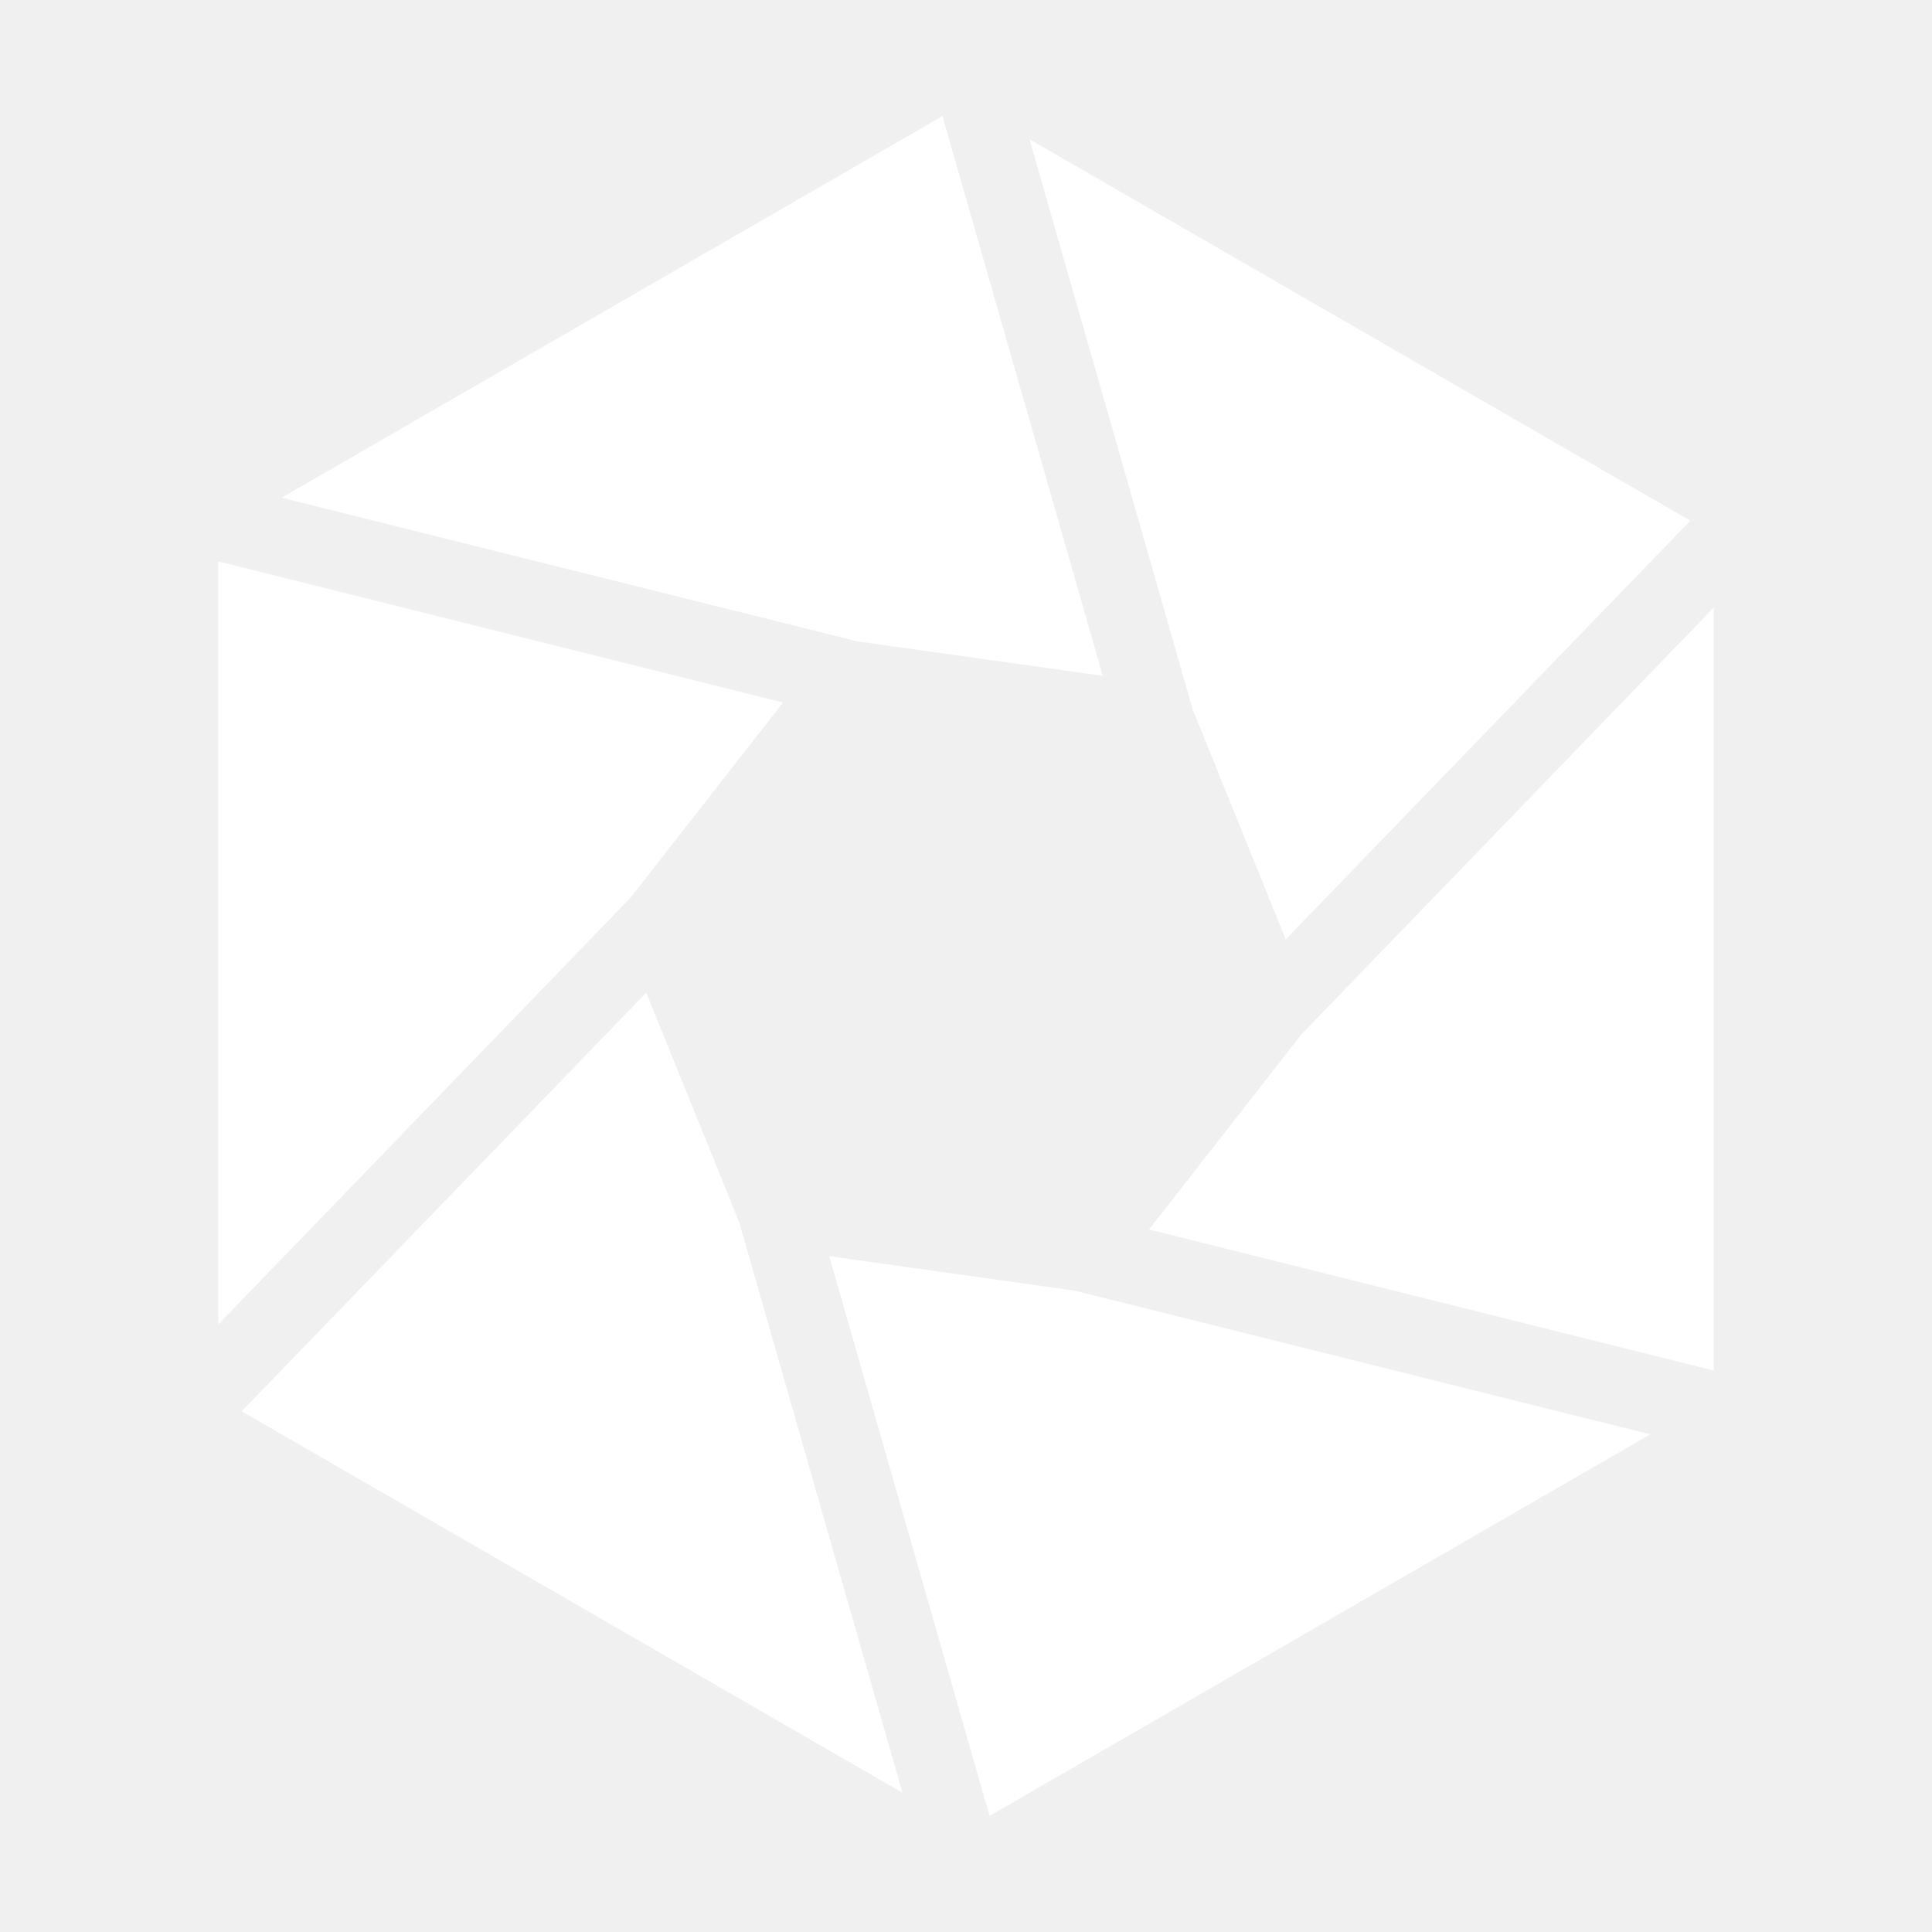
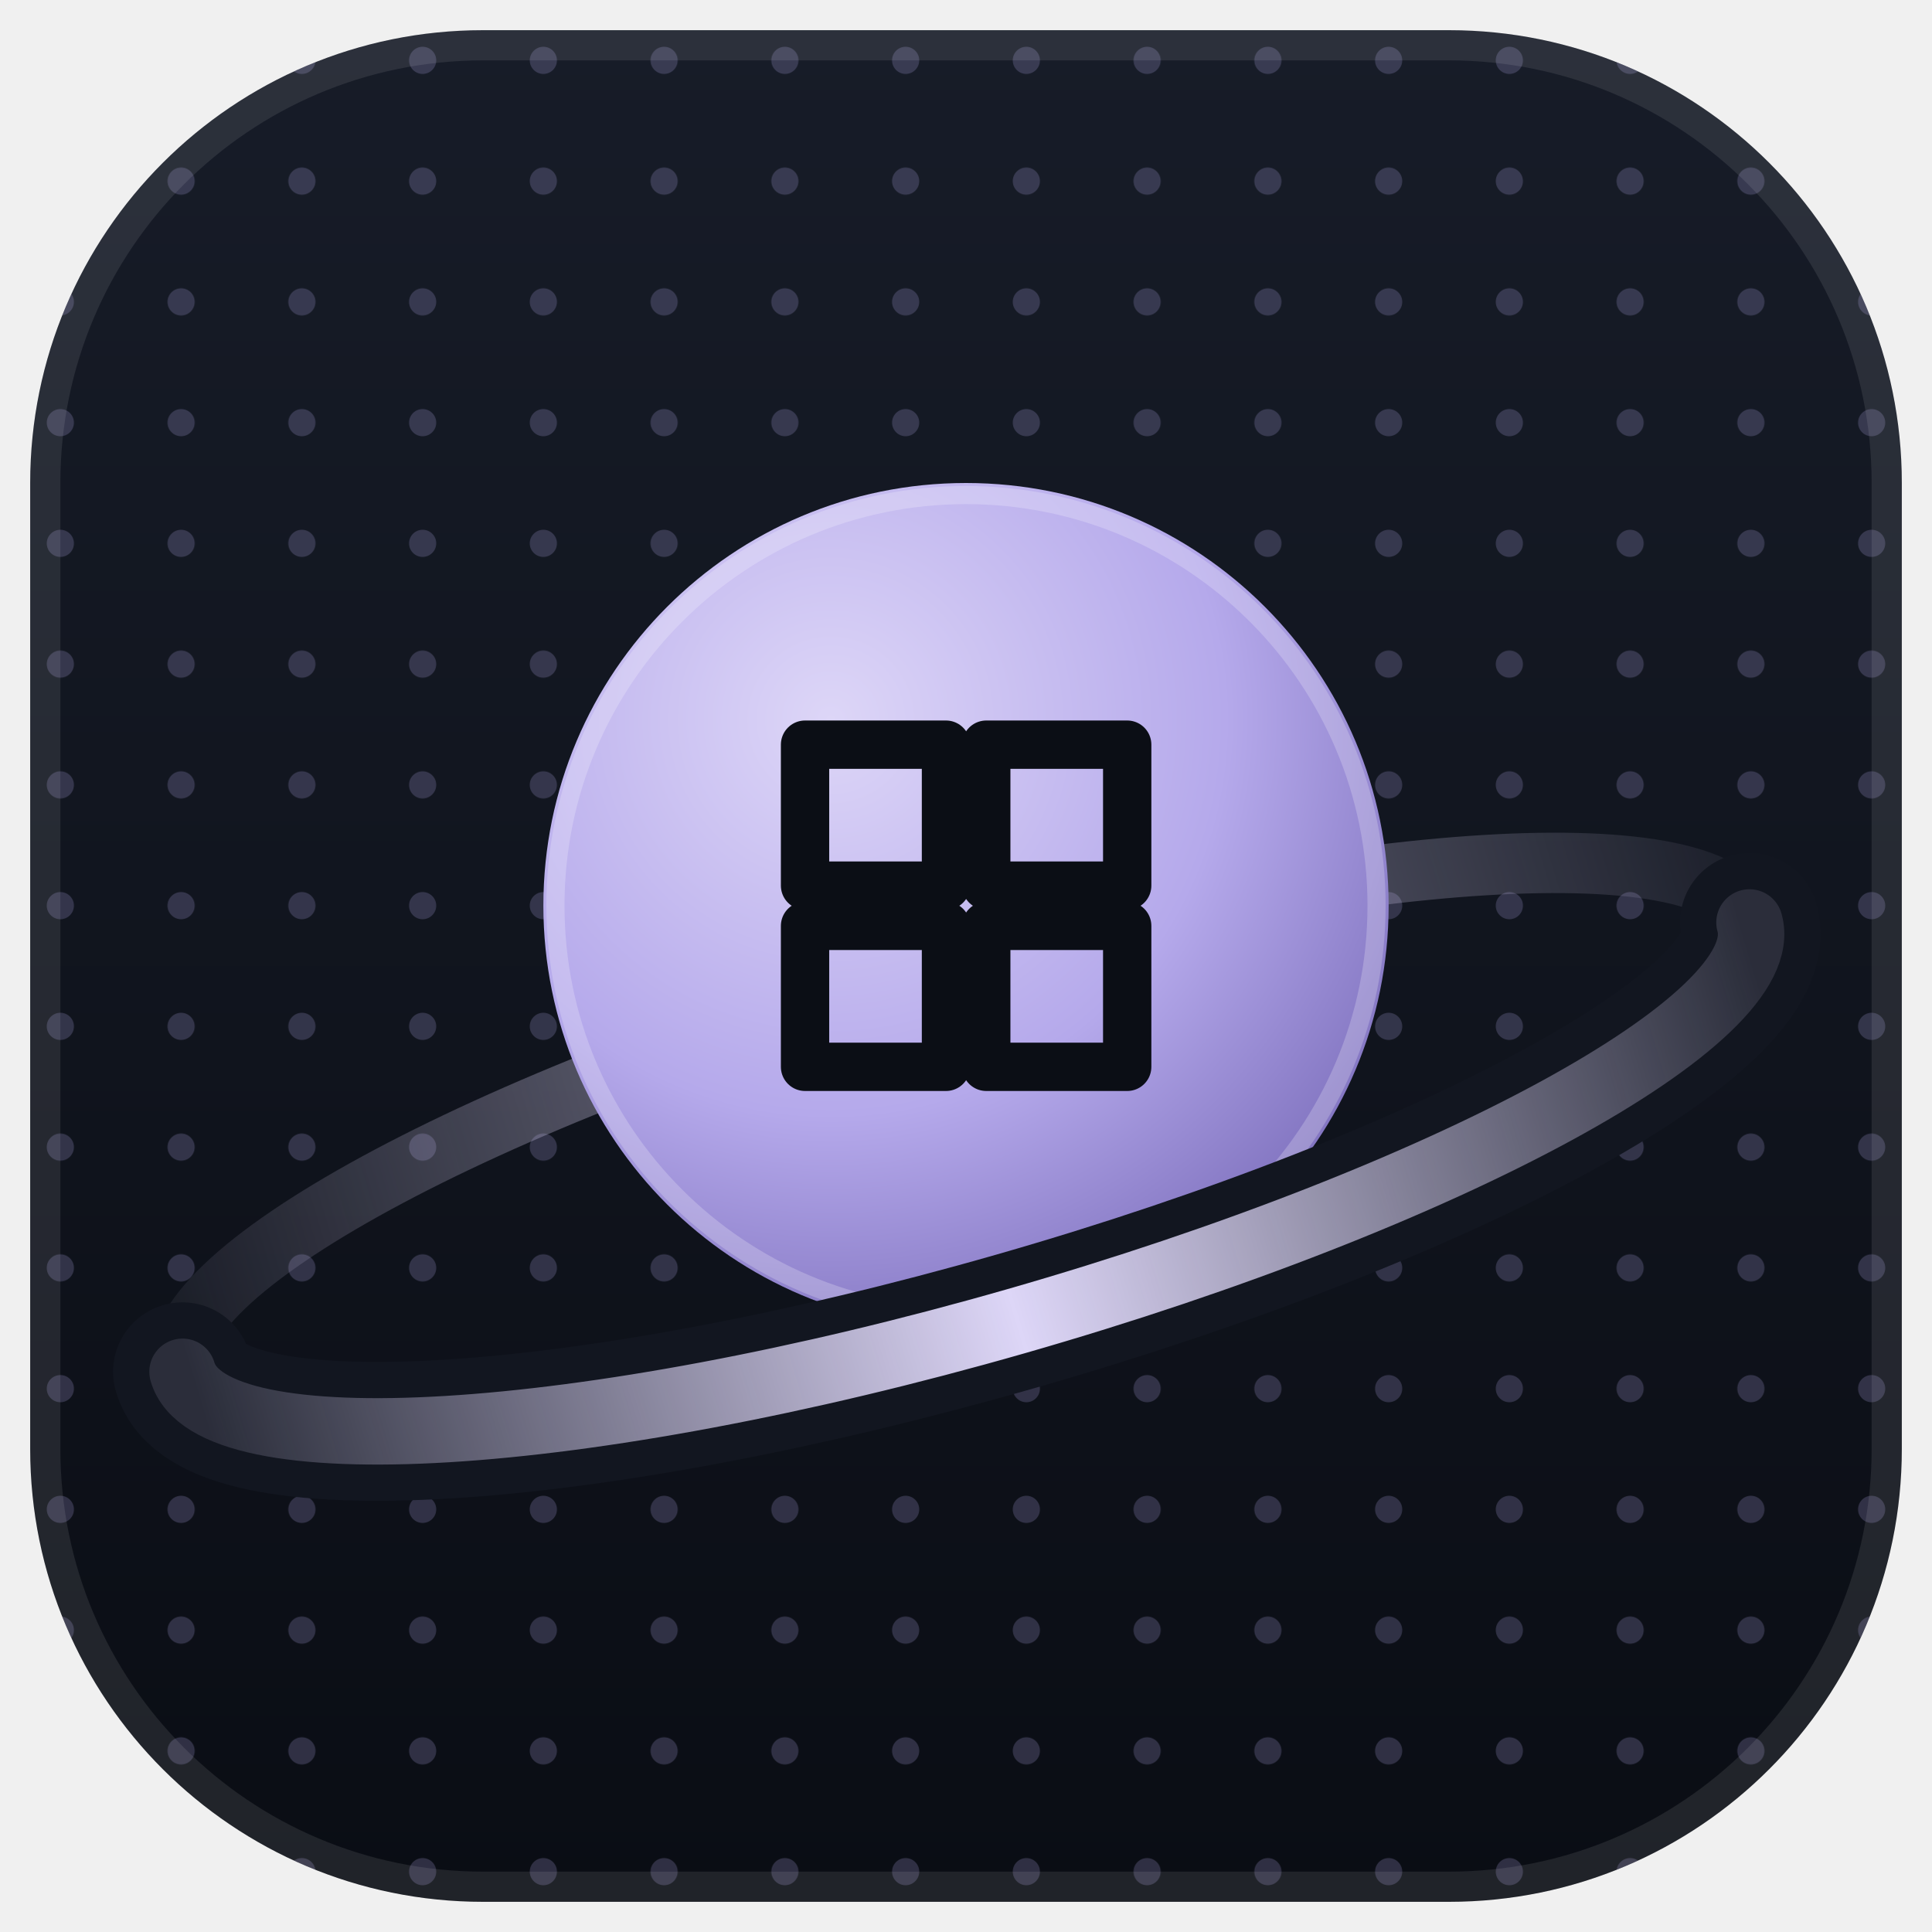
- <svg xmlns="http://www.w3.org/2000/svg" viewBox="0 0 100 100" width="64" height="64" role="img" aria-label="Gallery">
-   <path fill="#ffffff" d="M53.29,7.21L61.74,36.74L66.55,48.62L87.49,26.95ZM88.7,31.45L67.36,53.54L59.47,63.64L88.7,70.94ZM85.42,74.24L55.61,66.8L42.92,65.02L51.22,93.99ZM46.71,92.79L38.26,63.26L33.45,51.38L12.51,73.05ZM11.3,68.55L32.64,46.46L40.53,36.36L11.3,29.06ZM14.58,25.76L44.39,33.2L57.08,34.98L48.78,6.01Z" />
+ <svg xmlns="http://www.w3.org/2000/svg" width="64" height="64" viewBox="0 0 64 64" fill="none">
+   <defs>
+     <radialGradient id="pl" cx="0.34" cy="0.28" r="0.85">
+       <stop offset="0" stop-color="#ddd6f7" />
+       <stop offset="0.55" stop-color="#b5a9eb" />
+       <stop offset="1" stop-color="#7466b5" />
+     </radialGradient>
+     <linearGradient id="rg" x1="0" y1="0" x2="1" y2="0">
+       <stop offset="0" stop-color="#ddd6f7" stop-opacity="0.12" />
+       <stop offset="0.5" stop-color="#ddd6f7" />
+       <stop offset="1" stop-color="#ddd6f7" stop-opacity="0.12" />
+     </linearGradient>
+     <linearGradient id="tl" x1="0" y1="0" x2="0" y2="1">
+       <stop offset="0" stop-color="#171c28" />
+       <stop offset="1" stop-color="#0a0d14" />
+     </linearGradient>
+     <pattern id="dt" width="4" height="4" patternUnits="userSpaceOnUse">
+       <circle cx="2" cy="2" r="0.45" fill="#b5a9eb" fill-opacity="0.22" />
+     </pattern>
+   </defs>
+   <rect x="1" y="1" width="62" height="62" rx="15" fill="url(#tl)" />
+   <rect x="1" y="1" width="62" height="62" rx="15" fill="url(#dt)" />
+   <rect x="1.5" y="1.5" width="61" height="61" rx="14.5" stroke="#ffffff" stroke-opacity="0.09" />
+   <g class="ring" transform="rotate(-16 32 38)">
+     <path d="M5 38 A27 6 0 0 1 59 38" stroke="url(#rg)" stroke-width="2" stroke-linecap="round" opacity="0.5" />
+   </g>
+   <circle cx="32" cy="30" r="14" fill="url(#pl)" />
+   <circle cx="32" cy="30" r="13.6" stroke="#ffffff" stroke-opacity="0.22" stroke-width="0.6" />
+   <g transform="translate(24 22) scale(0.667)">
+     <path d="M4 4h7v7H4zM13 4h7v7h-7zM4 13h7v7H4zM13 13h7v7h-7z" stroke="#0b0e15" stroke-width="2.4" stroke-linecap="round" stroke-linejoin="round" />
+   </g>
+   <g class="ring" transform="rotate(-16 32 38)">
+     <path d="M5 38 A27 6 0 0 0 59 38" stroke="#121620" stroke-width="4.6" stroke-linecap="round" />
+     <path d="M5 38 A27 6 0 0 0 59 38" stroke="url(#rg)" stroke-width="2.2" stroke-linecap="round" />
+   </g>
</svg>
